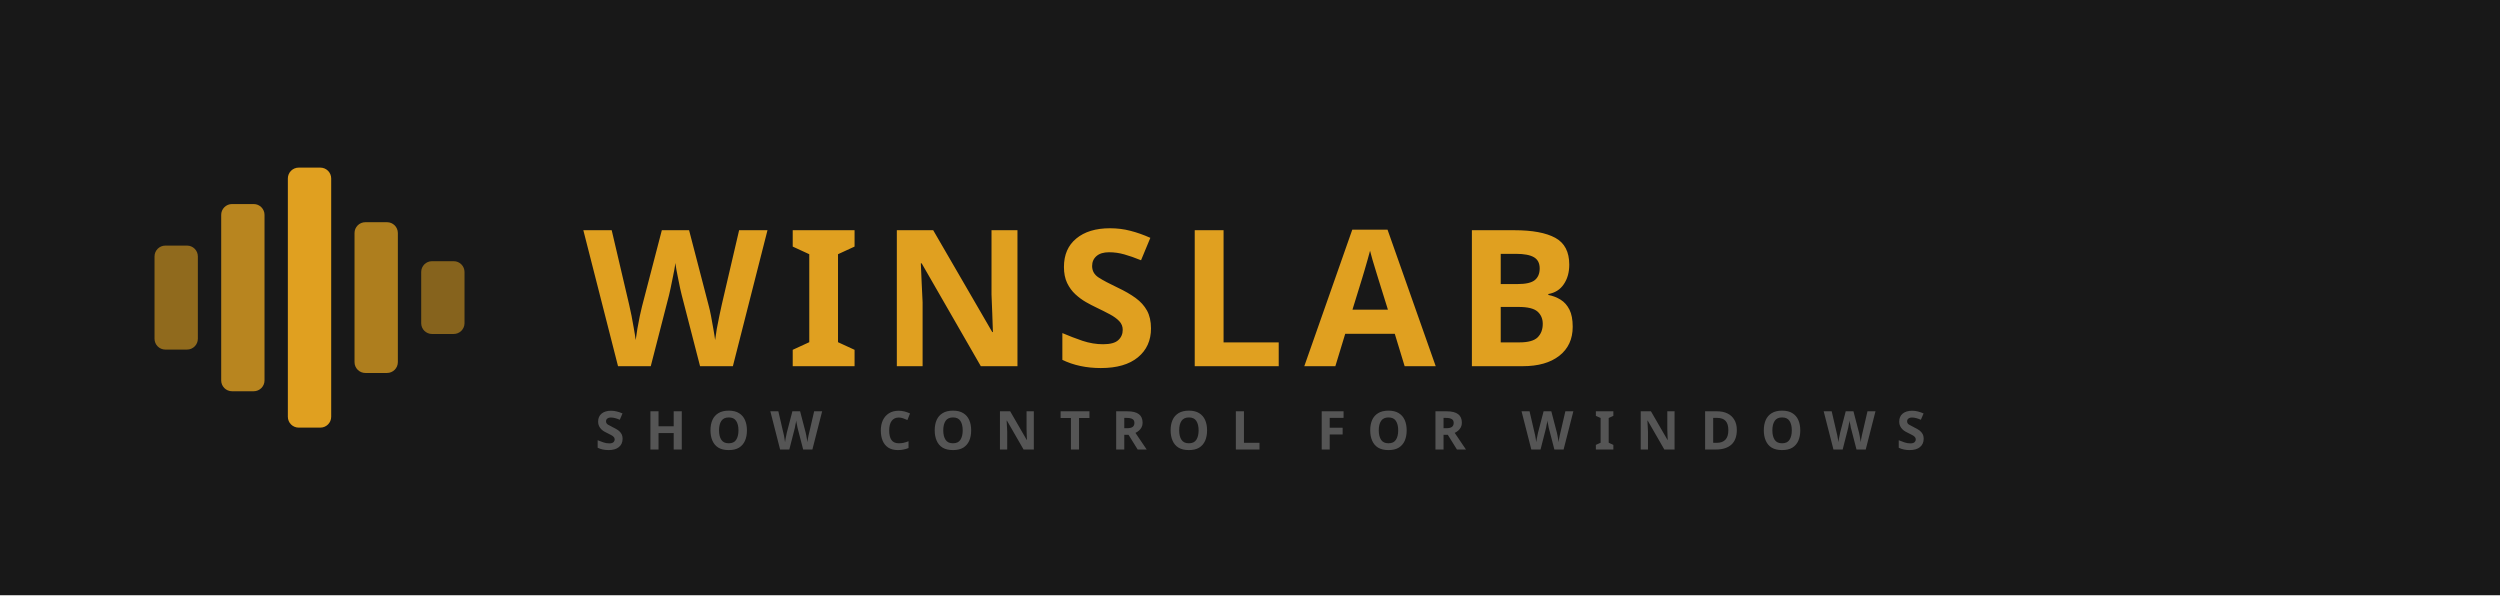
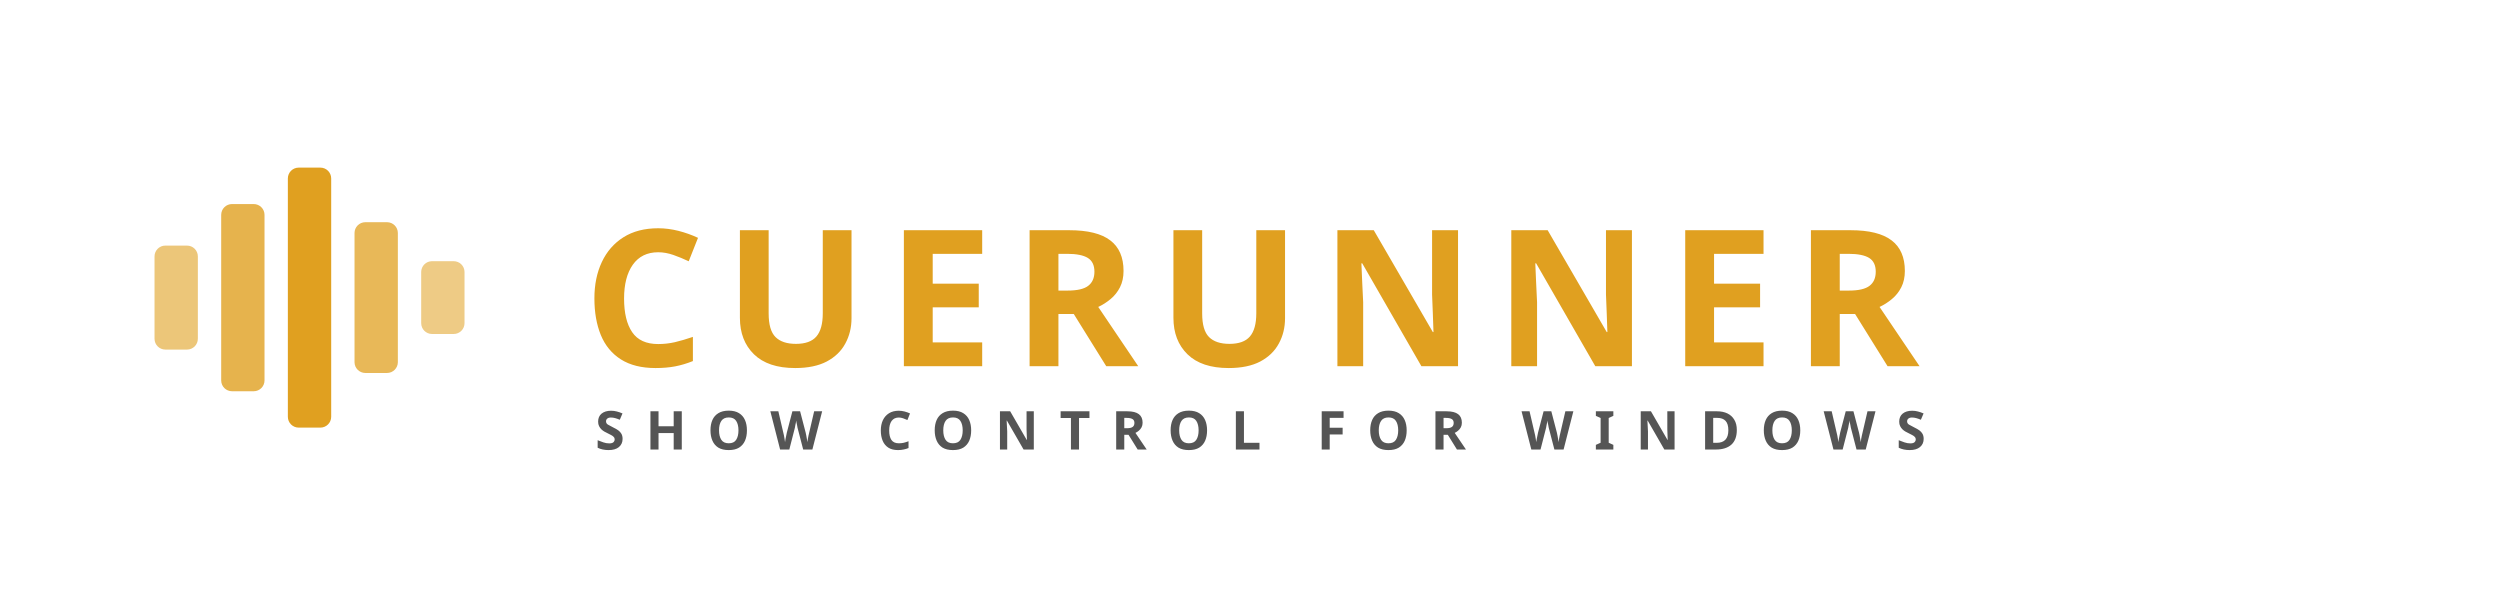
<svg xmlns="http://www.w3.org/2000/svg" width="420" height="100" viewBox="0 0 420 100">
-   <rect width="420" height="100" fill="#181818" />
  <rect x="25.96" y="41.26" width="7.28" height="17.47" rx="1.82" fill="#e0a020" opacity="0.6" />
  <rect x="37.16" y="34.28" width="7.28" height="31.45" rx="1.82" fill="#e0a020" opacity="0.8" />
  <rect x="48.36" y="28.16" width="7.28" height="43.68" rx="1.82" fill="#e0a020" opacity="1" />
  <rect x="59.56" y="37.33" width="7.28" height="25.33" rx="1.82" fill="#e0a020" opacity="0.75" />
  <rect x="70.76" y="43.88" width="7.28" height="12.23" rx="1.82" fill="#e0a020" opacity="0.55" />
-   <text x="98" y="61.52" font-family="'Segoe UI', -apple-system, BlinkMacSystemFont, sans-serif" font-size="32" font-weight="700" fill="#e0a020" letter-spacing="3.2" text-anchor="start">WINSLAB</text>
+   <text x="98" y="61.52" font-family="'Segoe UI', -apple-system, BlinkMacSystemFont, sans-serif" font-size="32" font-weight="700" fill="#e0a020" letter-spacing="3.2" text-anchor="start">CUERUNNER</text>
  <text x="100" y="75.52" font-family="'Segoe UI', -apple-system, BlinkMacSystemFont, sans-serif" font-size="9" font-weight="600" fill="#555555" letter-spacing="3.5" text-anchor="start">SHOW CONTROL FOR WINDOWS</text>
</svg>
